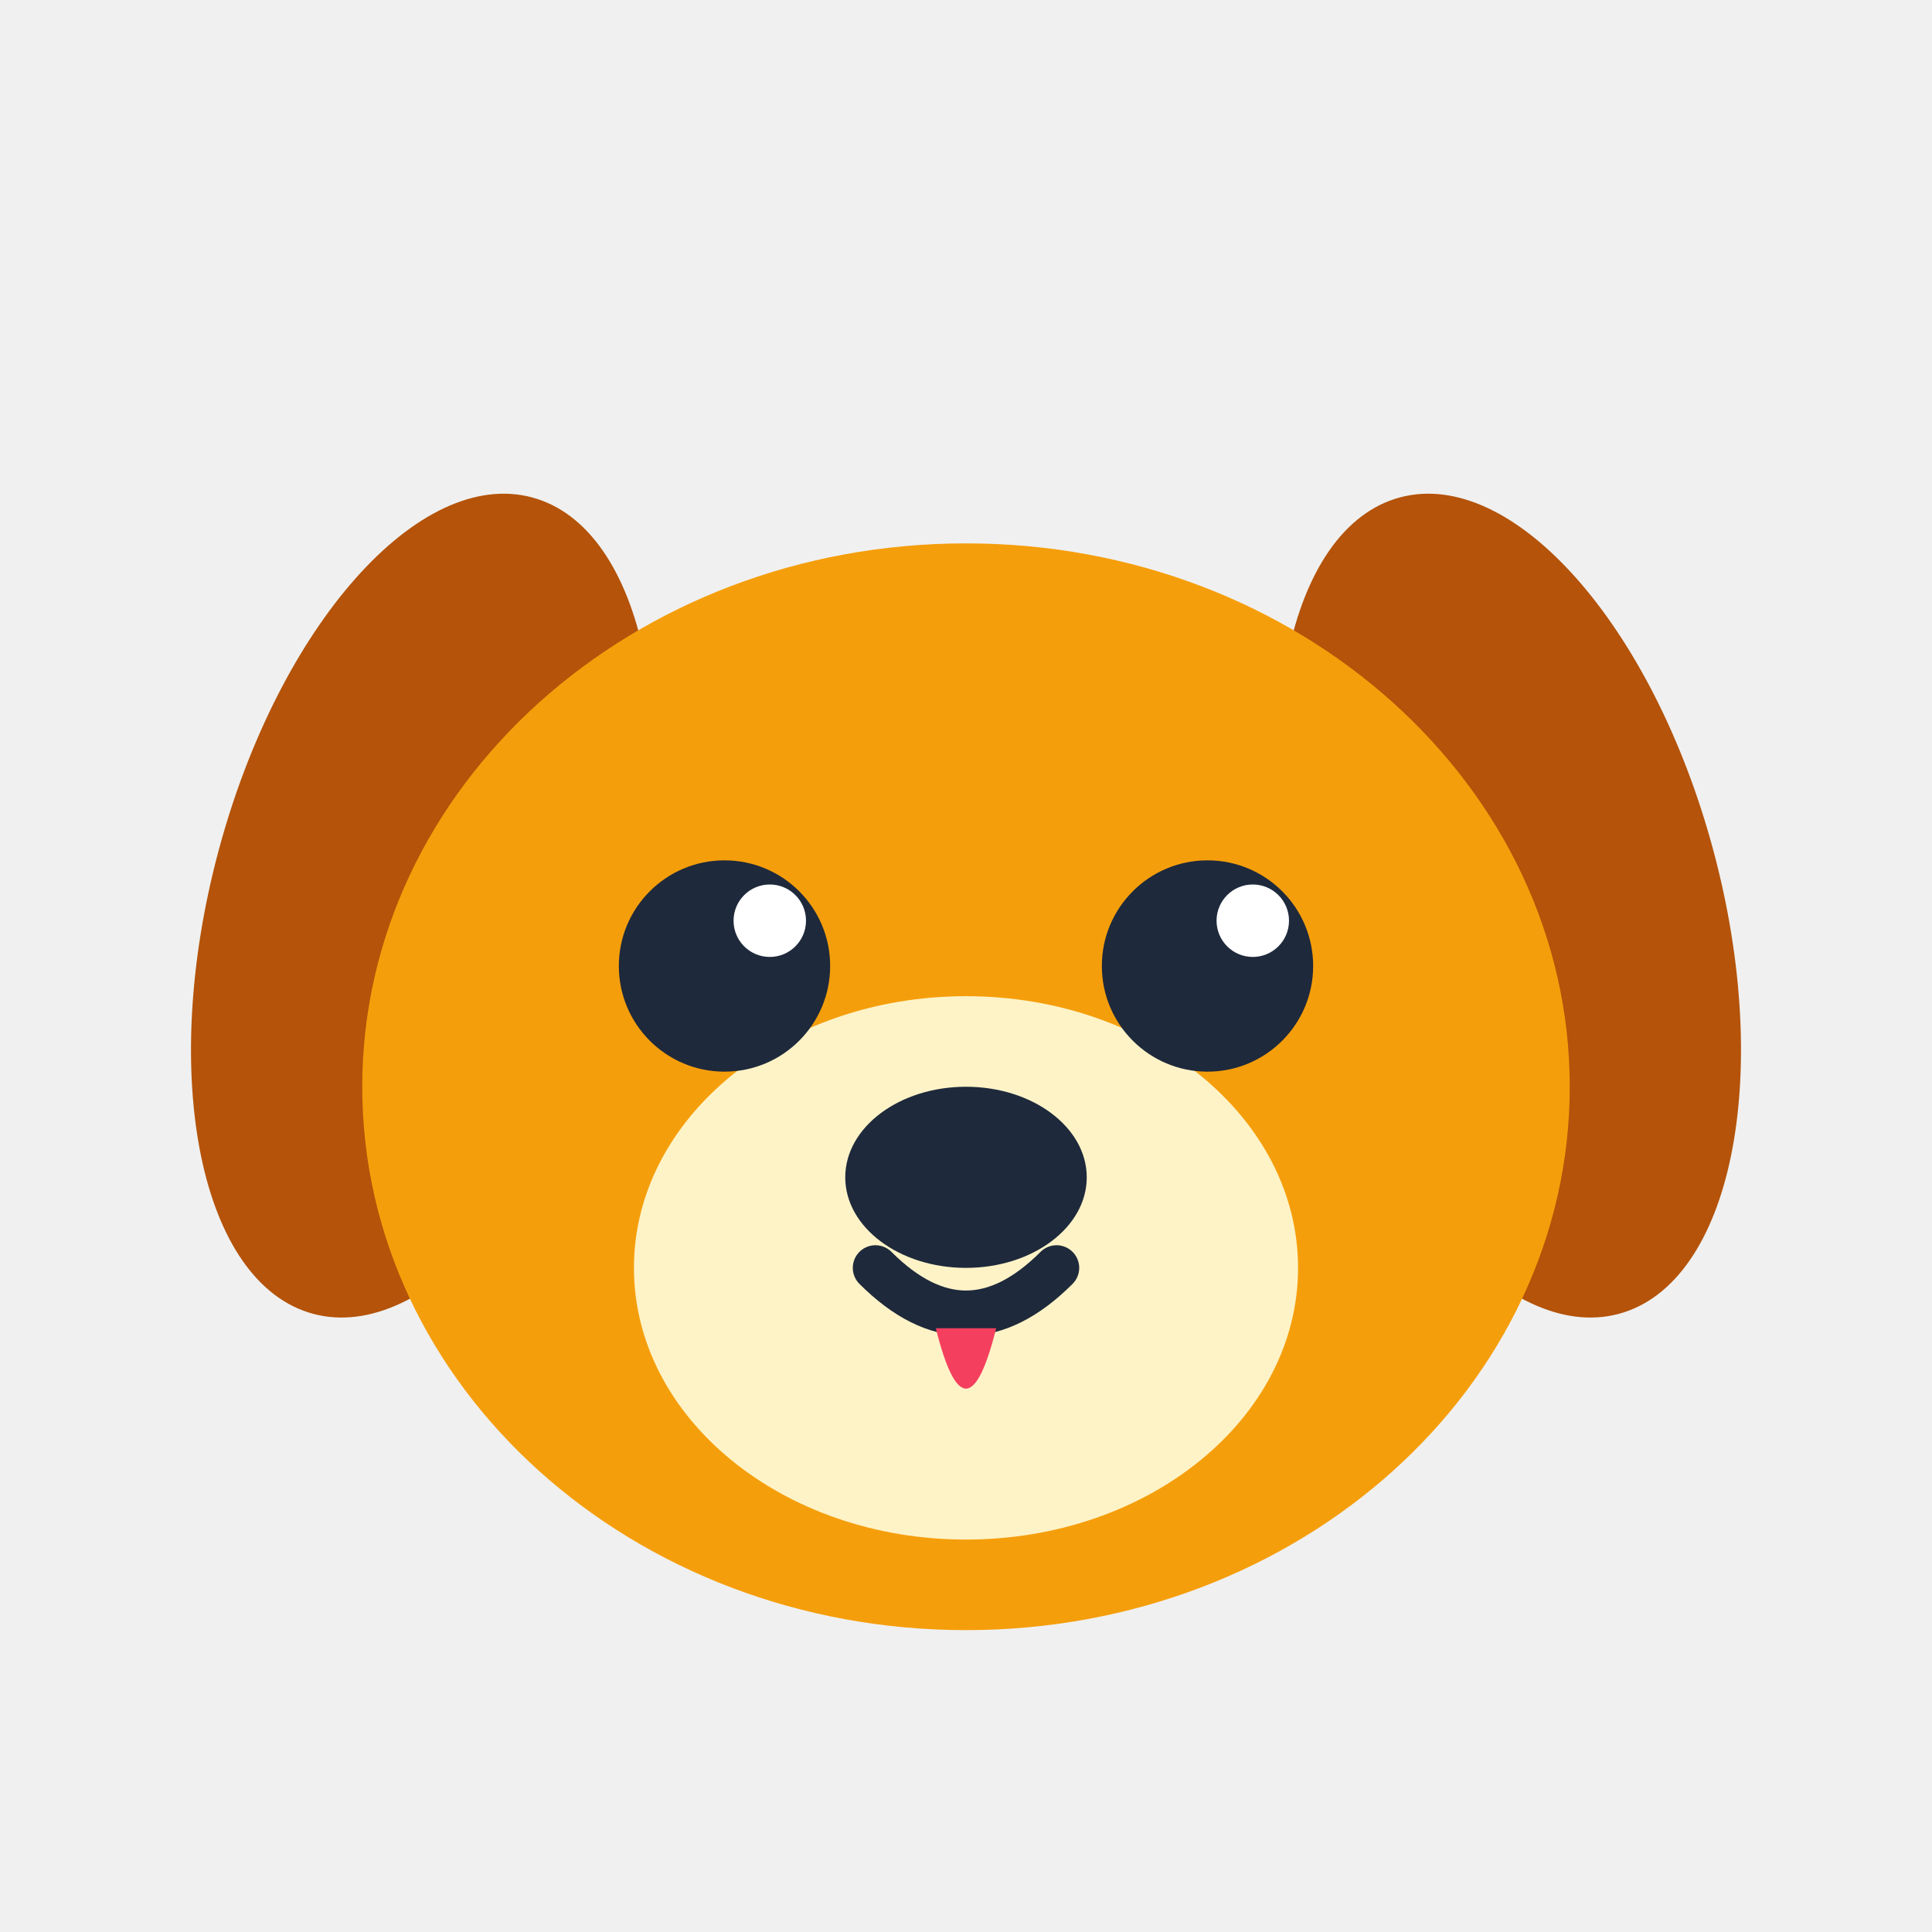
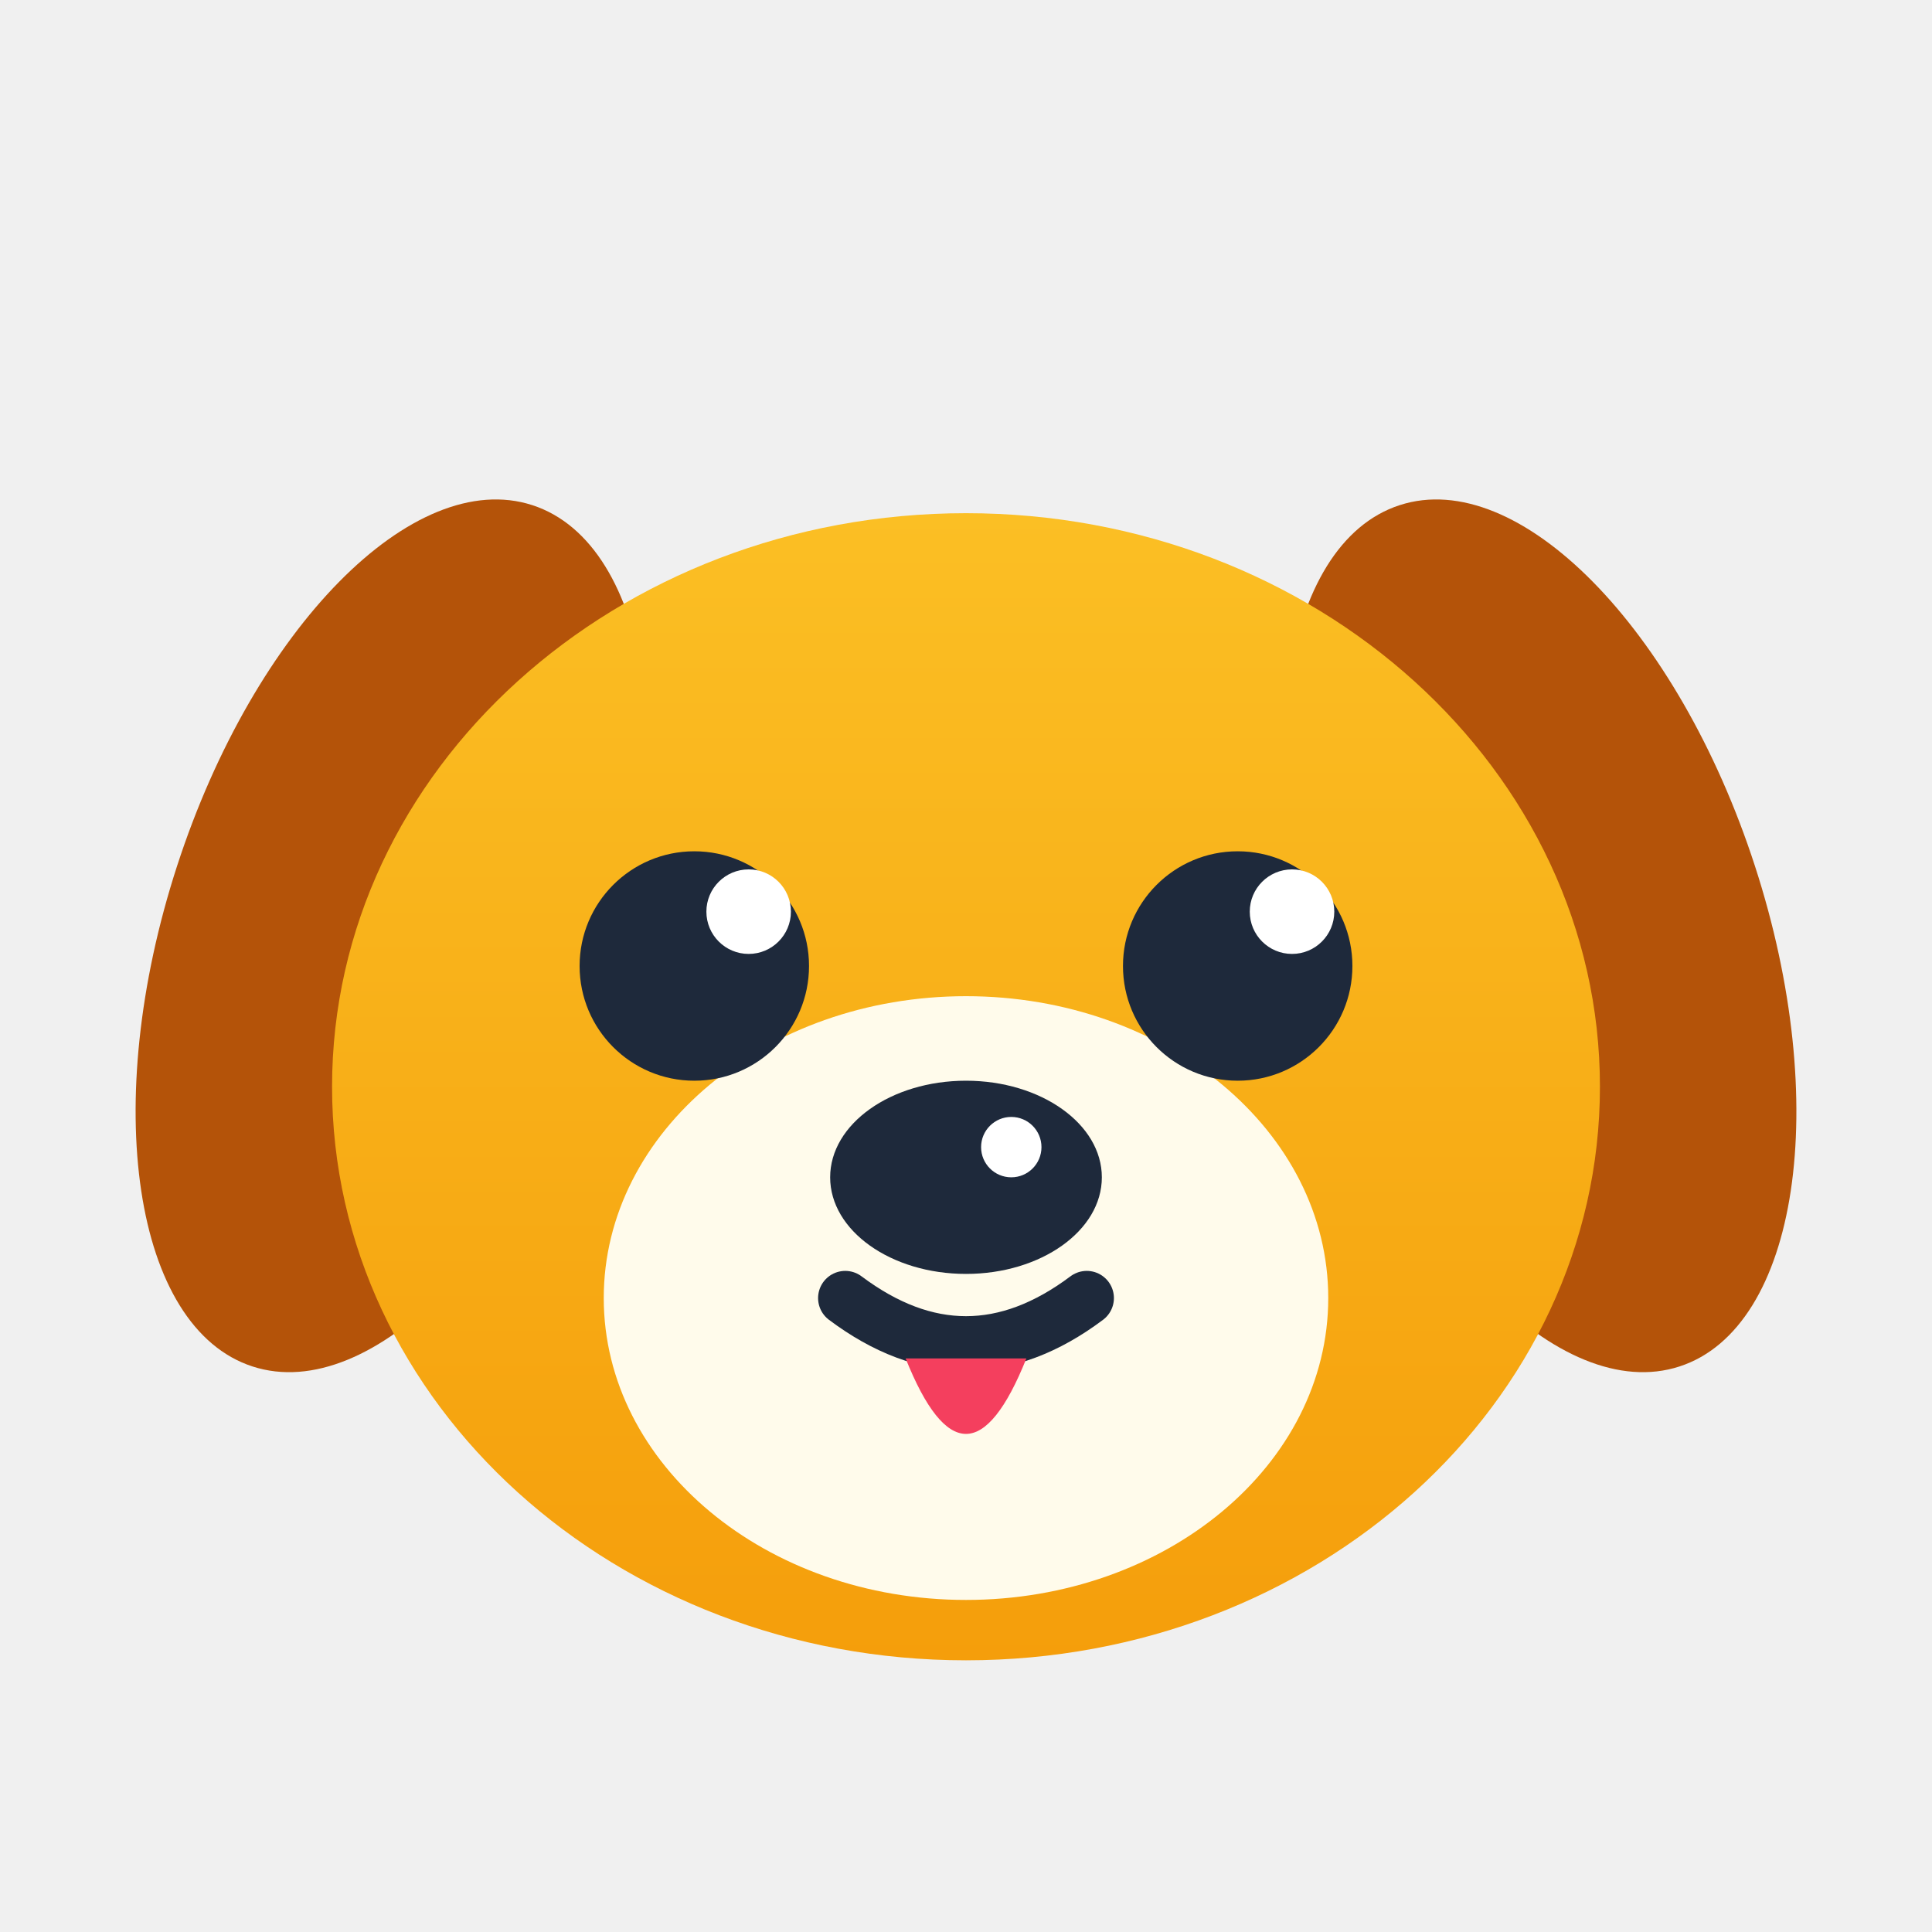
<svg xmlns="http://www.w3.org/2000/svg" viewBox="0 0 64 64" width="64" height="64">
-   <ellipse cx="14" cy="30" rx="7" ry="14" fill="#b45309" transform="rotate(15 14 30)" />
-   <ellipse cx="50" cy="30" rx="7" ry="14" fill="#b45309" transform="rotate(-15 50 30)" />
-   <ellipse cx="32" cy="36" rx="20" ry="18" fill="#f59e0b" />
-   <ellipse cx="32" cy="42" rx="11" ry="9" fill="#fef3c7" />
-   <circle cx="24" cy="32" r="3.5" fill="#1e293b" />
-   <circle cx="25.5" cy="30.5" r="1.2" fill="#ffffff" />
-   <circle cx="40" cy="32" r="3.5" fill="#1e293b" />
-   <circle cx="41.5" cy="30.5" r="1.2" fill="#ffffff" />
-   <ellipse cx="32" cy="39" rx="4" ry="3" fill="#1e293b" />
-   <path d="M29 42 Q32 45 35 42" stroke="#1e293b" stroke-width="1.5" fill="none" stroke-linecap="round" />
-   <path d="M31 44 Q32 48 33 44" fill="#f43f5e" />
+   <defs>
+     <linearGradient id="dogFace" x1="0%" y1="0%" x2="0%" y2="100%">
+       <stop offset="0%" stop-color="#fbbf24" />
+       <stop offset="100%" stop-color="#f59e0b" />
+     </linearGradient>
+   </defs>
+   <ellipse cx="13" cy="31" rx="7.5" ry="15" fill="#b45309" transform="rotate(18 13 31)" />
+   <ellipse cx="51" cy="31" rx="7.5" ry="15" fill="#b45309" transform="rotate(-18 51 31)" />
+   <ellipse cx="32" cy="36" rx="21" ry="19" fill="url(#dogFace)" />
+   <ellipse cx="32" cy="43" rx="12" ry="10" fill="#fffbeb" />
+   <circle cx="23" cy="32" r="3.8" fill="#1e293b" />
+   <circle cx="24.8" cy="30.2" r="1.4" fill="#ffffff" />
+   <circle cx="41" cy="32" r="3.8" fill="#1e293b" />
+   <circle cx="42.8" cy="30.2" r="1.4" fill="#ffffff" />
+   <ellipse cx="32" cy="39" rx="4.5" ry="3.2" fill="#1e293b" />
+   <circle cx="33.5" cy="38" r="1" fill="#ffffff" />
+   <path d="M28 43 Q32 46 36 43" stroke="#1e293b" stroke-width="1.8" fill="none" stroke-linecap="round" />
+   <path d="M30 45 Q32 50 34 45 Z" fill="#f43f5e" />
</svg>
